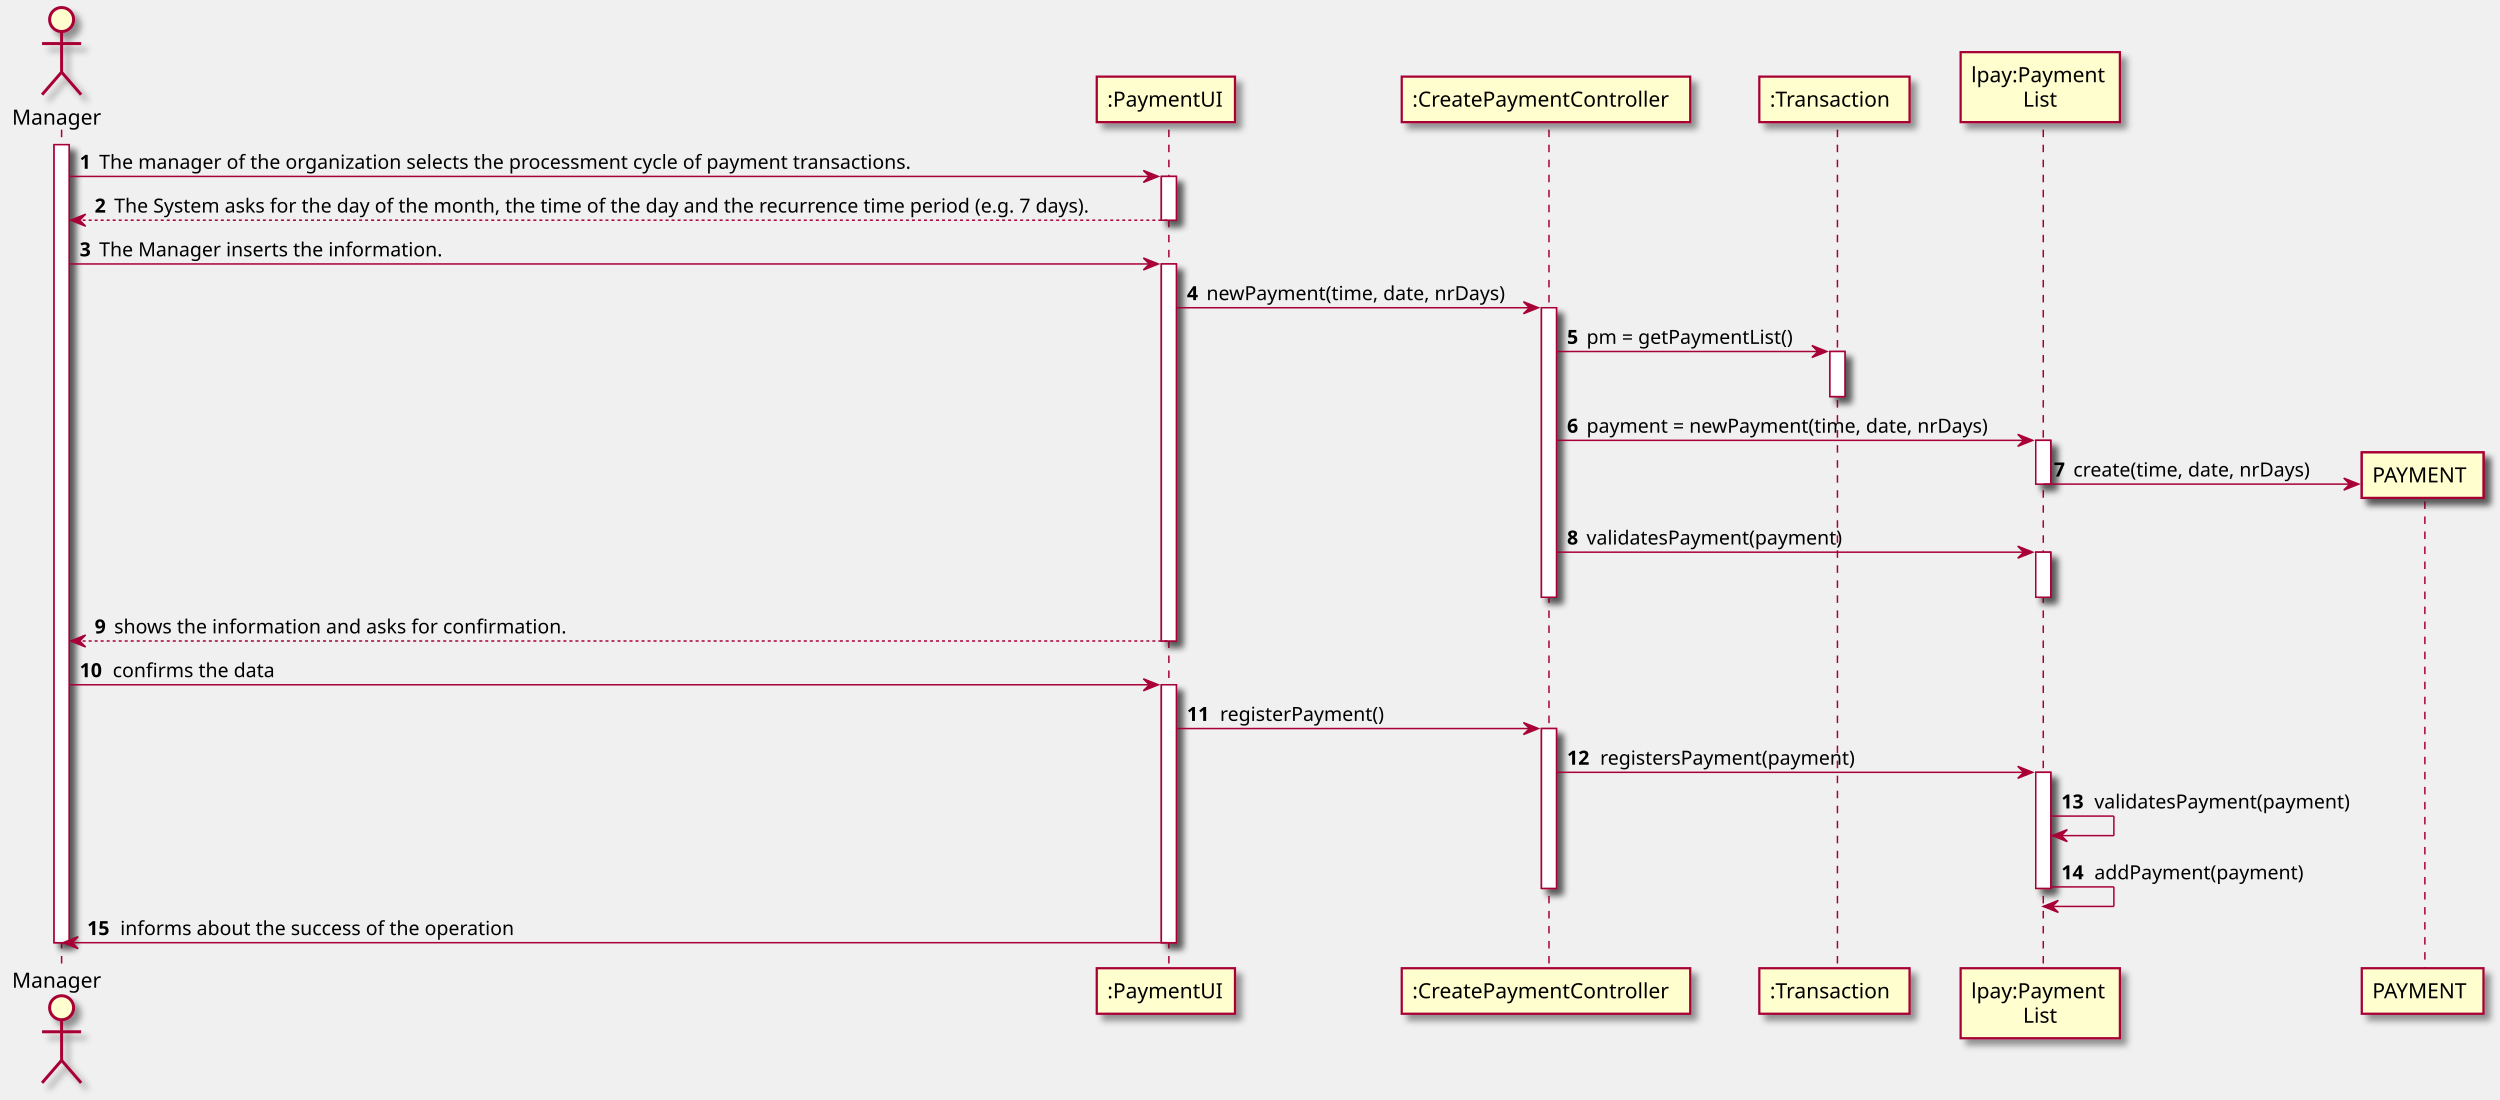
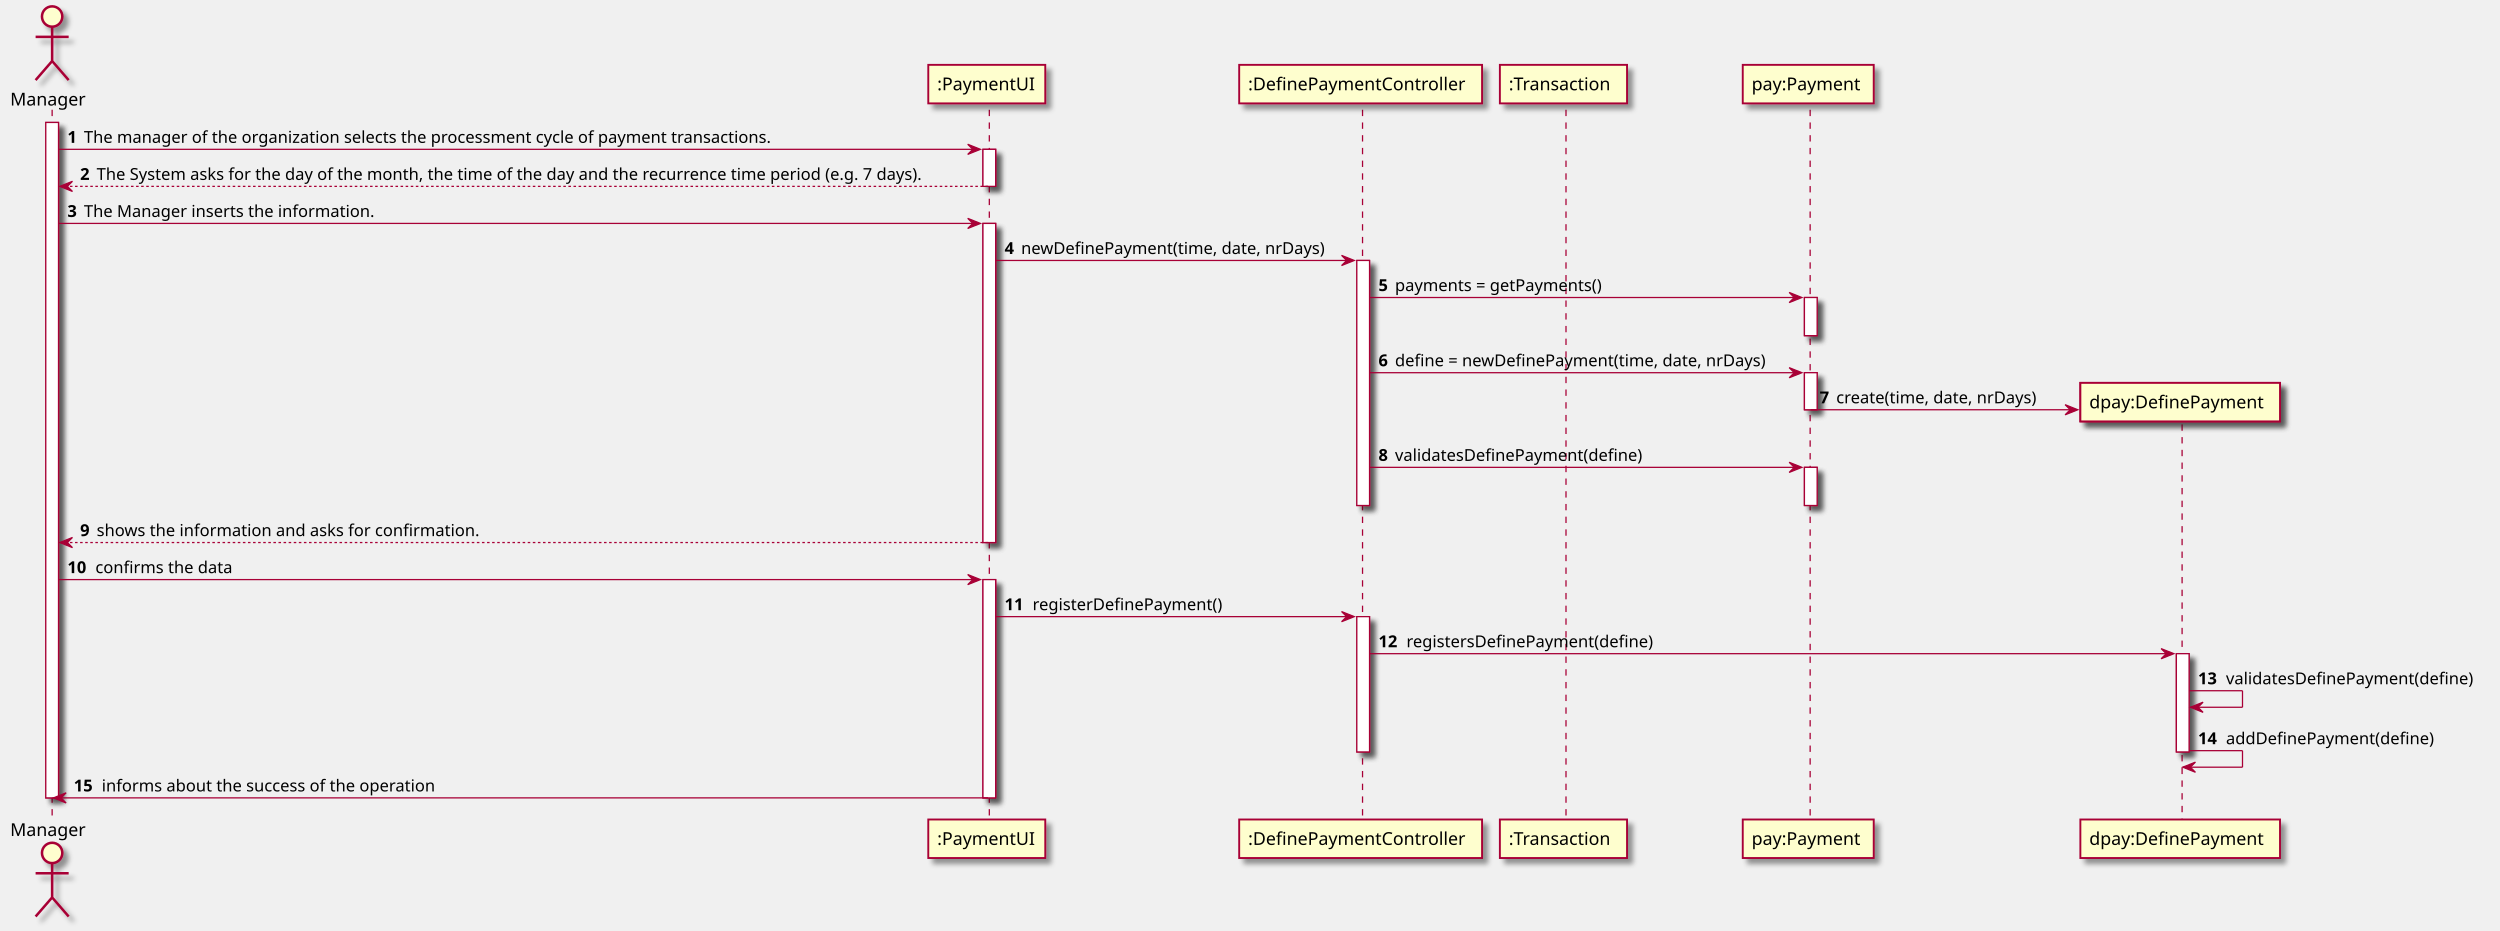
- <svg xmlns="http://www.w3.org/2000/svg" contentScriptType="application/ecmascript" contentStyleType="text/css" height="732px" preserveAspectRatio="none" style="width:1664px;height:732px;" version="1.1" viewBox="0 0 1664 732" width="1664px" zoomAndPan="magnify">
+ <svg xmlns="http://www.w3.org/2000/svg" contentScriptType="application/ecmascript" contentStyleType="text/css" height="732px" preserveAspectRatio="none" style="width:1966px;height:732px;" version="1.1" viewBox="0 0 1966 732" width="1966px" zoomAndPan="magnify">
  <defs>
-     <filter height="300%" id="fpm13luydpm8q" width="300%" x="-1" y="-1">
+     <filter height="300%" id="fxxuibs5i5im8" width="300%" x="-1" y="-1">
      <feGaussianBlur result="blurOut" stdDeviation="2.0" />
      <feColorMatrix in="blurOut" result="blurOut2" type="matrix" values="0 0 0 0 0 0 0 0 0 0 0 0 0 0 0 0 0 0 .4 0" />
      <feOffset dx="4.0" dy="4.0" in="blurOut2" result="blurOut3" />
      <feBlend in="SourceGraphic" in2="blurOut3" mode="normal" />
    </filter>
  </defs>
  <g>
-     <rect fill="#FFFFFF" filter="url(#fpm13luydpm8q)" height="531.156" style="stroke: #A80036; stroke-width: 1.0;" width="10" x="36" y="96.297" />
-     <rect fill="#FFFFFF" filter="url(#fpm13luydpm8q)" height="29.133" style="stroke: #A80036; stroke-width: 1.0;" width="10" x="773" y="117.43" />
-     <rect fill="#FFFFFF" filter="url(#fpm13luydpm8q)" height="250.961" style="stroke: #A80036; stroke-width: 1.0;" width="10" x="773" y="175.695" />
-     <rect fill="#FFFFFF" filter="url(#fpm13luydpm8q)" height="171.664" style="stroke: #A80036; stroke-width: 1.0;" width="10" x="773" y="455.789" />
-     <rect fill="#FFFFFF" filter="url(#fpm13luydpm8q)" height="192.695" style="stroke: #A80036; stroke-width: 1.0;" width="10" x="1026" y="204.828" />
-     <rect fill="#FFFFFF" filter="url(#fpm13luydpm8q)" height="106.398" style="stroke: #A80036; stroke-width: 1.0;" width="10" x="1026" y="484.922" />
-     <rect fill="#FFFFFF" filter="url(#fpm13luydpm8q)" height="30" style="stroke: #A80036; stroke-width: 1.0;" width="10" x="1218" y="233.961" />
-     <rect fill="#FFFFFF" filter="url(#fpm13luydpm8q)" height="29.133" style="stroke: #A80036; stroke-width: 1.0;" width="10" x="1355" y="293.094" />
-     <rect fill="#FFFFFF" filter="url(#fpm13luydpm8q)" height="30" style="stroke: #A80036; stroke-width: 1.0;" width="10" x="1355" y="367.523" />
-     <rect fill="#FFFFFF" filter="url(#fpm13luydpm8q)" height="77.266" style="stroke: #A80036; stroke-width: 1.0;" width="10" x="1355" y="514.055" />
-     <rect fill="#FEFECE" filter="url(#fpm13luydpm8q)" height="30.297" style="stroke: #A80036; stroke-width: 1.5;" width="81" x="1572" y="301.094" />
-     <text fill="#000000" font-family="sans-serif" font-size="14" lengthAdjust="spacingAndGlyphs" textLength="67" x="1579" y="321.089">PAYMENT</text>
+     <rect fill="#FFFFFF" filter="url(#fxxuibs5i5im8)" height="531.156" style="stroke: #A80036; stroke-width: 1.0;" width="10" x="36" y="96.297" />
+     <rect fill="#FFFFFF" filter="url(#fxxuibs5i5im8)" height="29.133" style="stroke: #A80036; stroke-width: 1.0;" width="10" x="773" y="117.43" />
+     <rect fill="#FFFFFF" filter="url(#fxxuibs5i5im8)" height="250.961" style="stroke: #A80036; stroke-width: 1.0;" width="10" x="773" y="175.695" />
+     <rect fill="#FFFFFF" filter="url(#fxxuibs5i5im8)" height="171.664" style="stroke: #A80036; stroke-width: 1.0;" width="10" x="773" y="455.789" />
+     <rect fill="#FFFFFF" filter="url(#fxxuibs5i5im8)" height="192.695" style="stroke: #A80036; stroke-width: 1.0;" width="10" x="1067" y="204.828" />
+     <rect fill="#FFFFFF" filter="url(#fxxuibs5i5im8)" height="106.398" style="stroke: #A80036; stroke-width: 1.0;" width="10" x="1067" y="484.922" />
+     <rect fill="#FFFFFF" filter="url(#fxxuibs5i5im8)" height="30" style="stroke: #A80036; stroke-width: 1.0;" width="10" x="1419" y="233.961" />
+     <rect fill="#FFFFFF" filter="url(#fxxuibs5i5im8)" height="29.133" style="stroke: #A80036; stroke-width: 1.0;" width="10" x="1419" y="293.094" />
+     <rect fill="#FFFFFF" filter="url(#fxxuibs5i5im8)" height="30" style="stroke: #A80036; stroke-width: 1.0;" width="10" x="1419" y="367.523" />
+     <rect fill="#FFFFFF" filter="url(#fxxuibs5i5im8)" height="77.266" style="stroke: #A80036; stroke-width: 1.0;" width="10" x="1711.5" y="514.055" />
+     <rect fill="#FEFECE" filter="url(#fxxuibs5i5im8)" height="30.297" style="stroke: #A80036; stroke-width: 1.5;" width="157" x="1636" y="301.094" />
+     <text fill="#000000" font-family="sans-serif" font-size="14" lengthAdjust="spacingAndGlyphs" textLength="143" x="1643" y="321.089">dpay:DefinePayment</text>
    <line style="stroke: #A80036; stroke-width: 1.0; stroke-dasharray: 5.0,5.0;" x1="41" x2="41" y1="86.297" y2="645.453" />
    <line style="stroke: #A80036; stroke-width: 1.0; stroke-dasharray: 5.0,5.0;" x1="778" x2="778" y1="86.297" y2="645.453" />
-     <line style="stroke: #A80036; stroke-width: 1.0; stroke-dasharray: 5.0,5.0;" x1="1031" x2="1031" y1="86.297" y2="645.453" />
-     <line style="stroke: #A80036; stroke-width: 1.0; stroke-dasharray: 5.0,5.0;" x1="1223" x2="1223" y1="86.297" y2="645.453" />
-     <line style="stroke: #A80036; stroke-width: 1.0; stroke-dasharray: 5.0,5.0;" x1="1360" x2="1360" y1="86.297" y2="645.453" />
-     <line style="stroke: #A80036; stroke-width: 1.0; stroke-dasharray: 5.0,5.0;" x1="1614" x2="1614" y1="333.742" y2="645.453" />
+     <line style="stroke: #A80036; stroke-width: 1.0; stroke-dasharray: 5.0,5.0;" x1="1071.5" x2="1071.5" y1="86.297" y2="645.453" />
+     <line style="stroke: #A80036; stroke-width: 1.0; stroke-dasharray: 5.0,5.0;" x1="1231.5" x2="1231.5" y1="86.297" y2="645.453" />
+     <line style="stroke: #A80036; stroke-width: 1.0; stroke-dasharray: 5.0,5.0;" x1="1423.5" x2="1423.5" y1="86.297" y2="645.453" />
+     <line style="stroke: #A80036; stroke-width: 1.0; stroke-dasharray: 5.0,5.0;" x1="1716" x2="1716" y1="333.742" y2="645.453" />
    <text fill="#000000" font-family="sans-serif" font-size="14" lengthAdjust="spacingAndGlyphs" textLength="60" x="8" y="82.995">Manager</text>
-     <ellipse cx="41" cy="13" fill="#FEFECE" filter="url(#fpm13luydpm8q)" rx="8" ry="8" style="stroke: #A80036; stroke-width: 2.0;" />
-     <path d="M41,21 L41,48 M28,29 L54,29 M41,48 L28,63 M41,48 L54,63 " fill="none" filter="url(#fpm13luydpm8q)" style="stroke: #A80036; stroke-width: 2.0;" />
+     <ellipse cx="41" cy="13" fill="#FEFECE" filter="url(#fxxuibs5i5im8)" rx="8" ry="8" style="stroke: #A80036; stroke-width: 2.0;" />
+     <path d="M41,21 L41,48 M28,29 L54,29 M41,48 L28,63 M41,48 L54,63 " fill="none" filter="url(#fxxuibs5i5im8)" style="stroke: #A80036; stroke-width: 2.0;" />
    <text fill="#000000" font-family="sans-serif" font-size="14" lengthAdjust="spacingAndGlyphs" textLength="60" x="8" y="657.448">Manager</text>
-     <ellipse cx="41" cy="670.75" fill="#FEFECE" filter="url(#fpm13luydpm8q)" rx="8" ry="8" style="stroke: #A80036; stroke-width: 2.0;" />
-     <path d="M41,678.75 L41,705.75 M28,686.75 L54,686.75 M41,705.75 L28,720.75 M41,705.75 L54,720.75 " fill="none" filter="url(#fpm13luydpm8q)" style="stroke: #A80036; stroke-width: 2.0;" />
-     <rect fill="#FEFECE" filter="url(#fpm13luydpm8q)" height="30.297" style="stroke: #A80036; stroke-width: 1.5;" width="92" x="730" y="51" />
+     <ellipse cx="41" cy="670.75" fill="#FEFECE" filter="url(#fxxuibs5i5im8)" rx="8" ry="8" style="stroke: #A80036; stroke-width: 2.0;" />
+     <path d="M41,678.75 L41,705.75 M28,686.75 L54,686.75 M41,705.75 L28,720.75 M41,705.75 L54,720.75 " fill="none" filter="url(#fxxuibs5i5im8)" style="stroke: #A80036; stroke-width: 2.0;" />
+     <rect fill="#FEFECE" filter="url(#fxxuibs5i5im8)" height="30.297" style="stroke: #A80036; stroke-width: 1.5;" width="92" x="730" y="51" />
    <text fill="#000000" font-family="sans-serif" font-size="14" lengthAdjust="spacingAndGlyphs" textLength="78" x="737" y="70.995">:PaymentUI</text>
-     <rect fill="#FEFECE" filter="url(#fpm13luydpm8q)" height="30.297" style="stroke: #A80036; stroke-width: 1.5;" width="92" x="730" y="644.453" />
+     <rect fill="#FEFECE" filter="url(#fxxuibs5i5im8)" height="30.297" style="stroke: #A80036; stroke-width: 1.5;" width="92" x="730" y="644.453" />
    <text fill="#000000" font-family="sans-serif" font-size="14" lengthAdjust="spacingAndGlyphs" textLength="78" x="737" y="664.448">:PaymentUI</text>
-     <rect fill="#FEFECE" filter="url(#fpm13luydpm8q)" height="30.297" style="stroke: #A80036; stroke-width: 1.5;" width="192" x="933" y="51" />
-     <text fill="#000000" font-family="sans-serif" font-size="14" lengthAdjust="spacingAndGlyphs" textLength="178" x="940" y="70.995">:CreatePaymentController</text>
-     <rect fill="#FEFECE" filter="url(#fpm13luydpm8q)" height="30.297" style="stroke: #A80036; stroke-width: 1.5;" width="192" x="933" y="644.453" />
-     <text fill="#000000" font-family="sans-serif" font-size="14" lengthAdjust="spacingAndGlyphs" textLength="178" x="940" y="664.448">:CreatePaymentController</text>
-     <rect fill="#FEFECE" filter="url(#fpm13luydpm8q)" height="30.297" style="stroke: #A80036; stroke-width: 1.5;" width="100" x="1171" y="51" />
-     <text fill="#000000" font-family="sans-serif" font-size="14" lengthAdjust="spacingAndGlyphs" textLength="86" x="1178" y="70.995">:Transaction</text>
-     <rect fill="#FEFECE" filter="url(#fpm13luydpm8q)" height="30.297" style="stroke: #A80036; stroke-width: 1.5;" width="100" x="1171" y="644.453" />
-     <text fill="#000000" font-family="sans-serif" font-size="14" lengthAdjust="spacingAndGlyphs" textLength="86" x="1178" y="664.448">:Transaction</text>
-     <rect fill="#FEFECE" filter="url(#fpm13luydpm8q)" height="46.594" style="stroke: #A80036; stroke-width: 1.5;" width="106" x="1305" y="34.703" />
-     <text fill="#000000" font-family="sans-serif" font-size="14" lengthAdjust="spacingAndGlyphs" textLength="92" x="1312" y="54.698">lpay:Payment</text>
-     <text fill="#000000" font-family="sans-serif" font-size="14" lengthAdjust="spacingAndGlyphs" textLength="23" x="1346.5" y="70.995">List</text>
-     <rect fill="#FEFECE" filter="url(#fpm13luydpm8q)" height="46.594" style="stroke: #A80036; stroke-width: 1.5;" width="106" x="1305" y="644.453" />
-     <text fill="#000000" font-family="sans-serif" font-size="14" lengthAdjust="spacingAndGlyphs" textLength="92" x="1312" y="664.448">lpay:Payment</text>
-     <text fill="#000000" font-family="sans-serif" font-size="14" lengthAdjust="spacingAndGlyphs" textLength="23" x="1346.5" y="680.745">List</text>
-     <rect fill="#FEFECE" filter="url(#fpm13luydpm8q)" height="30.297" style="stroke: #A80036; stroke-width: 1.5;" width="81" x="1572" y="644.453" />
-     <text fill="#000000" font-family="sans-serif" font-size="14" lengthAdjust="spacingAndGlyphs" textLength="67" x="1579" y="664.448">PAYMENT</text>
-     <rect fill="#FFFFFF" filter="url(#fpm13luydpm8q)" height="531.156" style="stroke: #A80036; stroke-width: 1.0;" width="10" x="36" y="96.297" />
-     <rect fill="#FFFFFF" filter="url(#fpm13luydpm8q)" height="29.133" style="stroke: #A80036; stroke-width: 1.0;" width="10" x="773" y="117.43" />
-     <rect fill="#FFFFFF" filter="url(#fpm13luydpm8q)" height="250.961" style="stroke: #A80036; stroke-width: 1.0;" width="10" x="773" y="175.695" />
-     <rect fill="#FFFFFF" filter="url(#fpm13luydpm8q)" height="171.664" style="stroke: #A80036; stroke-width: 1.0;" width="10" x="773" y="455.789" />
-     <rect fill="#FFFFFF" filter="url(#fpm13luydpm8q)" height="192.695" style="stroke: #A80036; stroke-width: 1.0;" width="10" x="1026" y="204.828" />
-     <rect fill="#FFFFFF" filter="url(#fpm13luydpm8q)" height="106.398" style="stroke: #A80036; stroke-width: 1.0;" width="10" x="1026" y="484.922" />
-     <rect fill="#FFFFFF" filter="url(#fpm13luydpm8q)" height="30" style="stroke: #A80036; stroke-width: 1.0;" width="10" x="1218" y="233.961" />
-     <rect fill="#FFFFFF" filter="url(#fpm13luydpm8q)" height="29.133" style="stroke: #A80036; stroke-width: 1.0;" width="10" x="1355" y="293.094" />
-     <rect fill="#FFFFFF" filter="url(#fpm13luydpm8q)" height="30" style="stroke: #A80036; stroke-width: 1.0;" width="10" x="1355" y="367.523" />
-     <rect fill="#FFFFFF" filter="url(#fpm13luydpm8q)" height="77.266" style="stroke: #A80036; stroke-width: 1.0;" width="10" x="1355" y="514.055" />
+     <rect fill="#FEFECE" filter="url(#fxxuibs5i5im8)" height="30.297" style="stroke: #A80036; stroke-width: 1.5;" width="191" x="974.5" y="51" />
+     <text fill="#000000" font-family="sans-serif" font-size="14" lengthAdjust="spacingAndGlyphs" textLength="177" x="981.5" y="70.995">:DefinePaymentController</text>
+     <rect fill="#FEFECE" filter="url(#fxxuibs5i5im8)" height="30.297" style="stroke: #A80036; stroke-width: 1.5;" width="191" x="974.5" y="644.453" />
+     <text fill="#000000" font-family="sans-serif" font-size="14" lengthAdjust="spacingAndGlyphs" textLength="177" x="981.5" y="664.448">:DefinePaymentController</text>
+     <rect fill="#FEFECE" filter="url(#fxxuibs5i5im8)" height="30.297" style="stroke: #A80036; stroke-width: 1.5;" width="100" x="1179.5" y="51" />
+     <text fill="#000000" font-family="sans-serif" font-size="14" lengthAdjust="spacingAndGlyphs" textLength="86" x="1186.5" y="70.995">:Transaction</text>
+     <rect fill="#FEFECE" filter="url(#fxxuibs5i5im8)" height="30.297" style="stroke: #A80036; stroke-width: 1.5;" width="100" x="1179.5" y="644.453" />
+     <text fill="#000000" font-family="sans-serif" font-size="14" lengthAdjust="spacingAndGlyphs" textLength="86" x="1186.5" y="664.448">:Transaction</text>
+     <rect fill="#FEFECE" filter="url(#fxxuibs5i5im8)" height="30.297" style="stroke: #A80036; stroke-width: 1.5;" width="103" x="1370.5" y="51" />
+     <text fill="#000000" font-family="sans-serif" font-size="14" lengthAdjust="spacingAndGlyphs" textLength="89" x="1377.5" y="70.995">pay:Payment</text>
+     <rect fill="#FEFECE" filter="url(#fxxuibs5i5im8)" height="30.297" style="stroke: #A80036; stroke-width: 1.5;" width="103" x="1370.5" y="644.453" />
+     <text fill="#000000" font-family="sans-serif" font-size="14" lengthAdjust="spacingAndGlyphs" textLength="89" x="1377.5" y="664.448">pay:Payment</text>
+     <rect fill="#FEFECE" filter="url(#fxxuibs5i5im8)" height="30.297" style="stroke: #A80036; stroke-width: 1.5;" width="157" x="1636" y="644.453" />
+     <text fill="#000000" font-family="sans-serif" font-size="14" lengthAdjust="spacingAndGlyphs" textLength="143" x="1643" y="664.448">dpay:DefinePayment</text>
+     <rect fill="#FFFFFF" filter="url(#fxxuibs5i5im8)" height="531.156" style="stroke: #A80036; stroke-width: 1.0;" width="10" x="36" y="96.297" />
+     <rect fill="#FFFFFF" filter="url(#fxxuibs5i5im8)" height="29.133" style="stroke: #A80036; stroke-width: 1.0;" width="10" x="773" y="117.43" />
+     <rect fill="#FFFFFF" filter="url(#fxxuibs5i5im8)" height="250.961" style="stroke: #A80036; stroke-width: 1.0;" width="10" x="773" y="175.695" />
+     <rect fill="#FFFFFF" filter="url(#fxxuibs5i5im8)" height="171.664" style="stroke: #A80036; stroke-width: 1.0;" width="10" x="773" y="455.789" />
+     <rect fill="#FFFFFF" filter="url(#fxxuibs5i5im8)" height="192.695" style="stroke: #A80036; stroke-width: 1.0;" width="10" x="1067" y="204.828" />
+     <rect fill="#FFFFFF" filter="url(#fxxuibs5i5im8)" height="106.398" style="stroke: #A80036; stroke-width: 1.0;" width="10" x="1067" y="484.922" />
+     <rect fill="#FFFFFF" filter="url(#fxxuibs5i5im8)" height="30" style="stroke: #A80036; stroke-width: 1.0;" width="10" x="1419" y="233.961" />
+     <rect fill="#FFFFFF" filter="url(#fxxuibs5i5im8)" height="29.133" style="stroke: #A80036; stroke-width: 1.0;" width="10" x="1419" y="293.094" />
+     <rect fill="#FFFFFF" filter="url(#fxxuibs5i5im8)" height="30" style="stroke: #A80036; stroke-width: 1.0;" width="10" x="1419" y="367.523" />
+     <rect fill="#FFFFFF" filter="url(#fxxuibs5i5im8)" height="77.266" style="stroke: #A80036; stroke-width: 1.0;" width="10" x="1711.5" y="514.055" />
    <polygon fill="#A80036" points="761,113.43,771,117.43,761,121.43,765,117.43" style="stroke: #A80036; stroke-width: 1.0;" />
    <line style="stroke: #A80036; stroke-width: 1.0;" x1="46" x2="767" y1="117.43" y2="117.43" />
    <text fill="#000000" font-family="sans-serif" font-size="13" font-weight="bold" lengthAdjust="spacingAndGlyphs" textLength="9" x="53" y="112.364">1</text>
    <text fill="#000000" font-family="sans-serif" font-size="13" lengthAdjust="spacingAndGlyphs" textLength="571" x="66" y="112.364">The manager of the organization selects the processment cycle of payment transactions.</text>
    <polygon fill="#A80036" points="57,142.562,47,146.562,57,150.562,53,146.562" style="stroke: #A80036; stroke-width: 1.0;" />
    <line style="stroke: #A80036; stroke-width: 1.0; stroke-dasharray: 2.0,2.0;" x1="51" x2="777" y1="146.562" y2="146.562" />
    <text fill="#000000" font-family="sans-serif" font-size="13" font-weight="bold" lengthAdjust="spacingAndGlyphs" textLength="9" x="63" y="141.497">2</text>
    <text fill="#000000" font-family="sans-serif" font-size="13" lengthAdjust="spacingAndGlyphs" textLength="690" x="76" y="141.497">The System asks for the day of the month, the time of the day and the recurrence time period (e.g. 7 days).</text>
    <polygon fill="#A80036" points="761,171.695,771,175.695,761,179.695,765,175.695" style="stroke: #A80036; stroke-width: 1.0;" />
    <line style="stroke: #A80036; stroke-width: 1.0;" x1="46" x2="767" y1="175.695" y2="175.695" />
    <text fill="#000000" font-family="sans-serif" font-size="13" font-weight="bold" lengthAdjust="spacingAndGlyphs" textLength="9" x="53" y="170.629">3</text>
    <text fill="#000000" font-family="sans-serif" font-size="13" lengthAdjust="spacingAndGlyphs" textLength="236" x="66" y="170.629">The Manager inserts the information.</text>
-     <polygon fill="#A80036" points="1014,200.828,1024,204.828,1014,208.828,1018,204.828" style="stroke: #A80036; stroke-width: 1.0;" />
-     <line style="stroke: #A80036; stroke-width: 1.0;" x1="783" x2="1020" y1="204.828" y2="204.828" />
+     <polygon fill="#A80036" points="1055,200.828,1065,204.828,1055,208.828,1059,204.828" style="stroke: #A80036; stroke-width: 1.0;" />
+     <line style="stroke: #A80036; stroke-width: 1.0;" x1="783" x2="1061" y1="204.828" y2="204.828" />
    <text fill="#000000" font-family="sans-serif" font-size="13" font-weight="bold" lengthAdjust="spacingAndGlyphs" textLength="9" x="790" y="199.762">4</text>
-     <text fill="#000000" font-family="sans-serif" font-size="13" lengthAdjust="spacingAndGlyphs" textLength="211" x="803" y="199.762">newPayment(time, date, nrDays)</text>
-     <polygon fill="#A80036" points="1206,229.961,1216,233.961,1206,237.961,1210,233.961" style="stroke: #A80036; stroke-width: 1.0;" />
-     <line style="stroke: #A80036; stroke-width: 1.0;" x1="1036" x2="1212" y1="233.961" y2="233.961" />
-     <text fill="#000000" font-family="sans-serif" font-size="13" font-weight="bold" lengthAdjust="spacingAndGlyphs" textLength="9" x="1043" y="228.895">5</text>
-     <text fill="#000000" font-family="sans-serif" font-size="13" lengthAdjust="spacingAndGlyphs" textLength="150" x="1056" y="228.895">pm = getPaymentList()</text>
-     <polygon fill="#A80036" points="1343,289.094,1353,293.094,1343,297.094,1347,293.094" style="stroke: #A80036; stroke-width: 1.0;" />
-     <line style="stroke: #A80036; stroke-width: 1.0;" x1="1036" x2="1349" y1="293.094" y2="293.094" />
-     <text fill="#000000" font-family="sans-serif" font-size="13" font-weight="bold" lengthAdjust="spacingAndGlyphs" textLength="9" x="1043" y="288.028">6</text>
-     <text fill="#000000" font-family="sans-serif" font-size="13" lengthAdjust="spacingAndGlyphs" textLength="287" x="1056" y="288.028">payment = newPayment(time, date, nrDays)</text>
-     <polygon fill="#A80036" points="1560,318.227,1570,322.227,1560,326.227,1564,322.227" style="stroke: #A80036; stroke-width: 1.0;" />
-     <line style="stroke: #A80036; stroke-width: 1.0;" x1="1360" x2="1566" y1="322.227" y2="322.227" />
-     <text fill="#000000" font-family="sans-serif" font-size="13" font-weight="bold" lengthAdjust="spacingAndGlyphs" textLength="9" x="1367" y="317.161">7</text>
-     <text fill="#000000" font-family="sans-serif" font-size="13" lengthAdjust="spacingAndGlyphs" textLength="170" x="1380" y="317.161">create(time, date, nrDays)</text>
-     <rect fill="#FEFECE" filter="url(#fpm13luydpm8q)" height="30.297" style="stroke: #A80036; stroke-width: 1.5;" width="81" x="1572" y="301.094" />
-     <text fill="#000000" font-family="sans-serif" font-size="14" lengthAdjust="spacingAndGlyphs" textLength="67" x="1579" y="321.089">PAYMENT</text>
-     <polygon fill="#A80036" points="1343,363.523,1353,367.523,1343,371.523,1347,367.523" style="stroke: #A80036; stroke-width: 1.0;" />
-     <line style="stroke: #A80036; stroke-width: 1.0;" x1="1036" x2="1349" y1="367.523" y2="367.523" />
-     <text fill="#000000" font-family="sans-serif" font-size="13" font-weight="bold" lengthAdjust="spacingAndGlyphs" textLength="9" x="1043" y="362.457">8</text>
-     <text fill="#000000" font-family="sans-serif" font-size="13" lengthAdjust="spacingAndGlyphs" textLength="181" x="1056" y="362.457">validatesPayment(payment)</text>
+     <text fill="#000000" font-family="sans-serif" font-size="13" lengthAdjust="spacingAndGlyphs" textLength="252" x="803" y="199.762">newDefinePayment(time, date, nrDays)</text>
+     <polygon fill="#A80036" points="1407,229.961,1417,233.961,1407,237.961,1411,233.961" style="stroke: #A80036; stroke-width: 1.0;" />
+     <line style="stroke: #A80036; stroke-width: 1.0;" x1="1077" x2="1413" y1="233.961" y2="233.961" />
+     <text fill="#000000" font-family="sans-serif" font-size="13" font-weight="bold" lengthAdjust="spacingAndGlyphs" textLength="9" x="1084" y="228.895">5</text>
+     <text fill="#000000" font-family="sans-serif" font-size="13" lengthAdjust="spacingAndGlyphs" textLength="178" x="1097" y="228.895">payments = getPayments()</text>
+     <polygon fill="#A80036" points="1407,289.094,1417,293.094,1407,297.094,1411,293.094" style="stroke: #A80036; stroke-width: 1.0;" />
+     <line style="stroke: #A80036; stroke-width: 1.0;" x1="1077" x2="1413" y1="293.094" y2="293.094" />
+     <text fill="#000000" font-family="sans-serif" font-size="13" font-weight="bold" lengthAdjust="spacingAndGlyphs" textLength="9" x="1084" y="288.028">6</text>
+     <text fill="#000000" font-family="sans-serif" font-size="13" lengthAdjust="spacingAndGlyphs" textLength="310" x="1097" y="288.028">define = newDefinePayment(time, date, nrDays)</text>
+     <polygon fill="#A80036" points="1624,318.227,1634,322.227,1624,326.227,1628,322.227" style="stroke: #A80036; stroke-width: 1.0;" />
+     <line style="stroke: #A80036; stroke-width: 1.0;" x1="1424" x2="1630" y1="322.227" y2="322.227" />
+     <text fill="#000000" font-family="sans-serif" font-size="13" font-weight="bold" lengthAdjust="spacingAndGlyphs" textLength="9" x="1431" y="317.161">7</text>
+     <text fill="#000000" font-family="sans-serif" font-size="13" lengthAdjust="spacingAndGlyphs" textLength="170" x="1444" y="317.161">create(time, date, nrDays)</text>
+     <rect fill="#FEFECE" filter="url(#fxxuibs5i5im8)" height="30.297" style="stroke: #A80036; stroke-width: 1.5;" width="157" x="1636" y="301.094" />
+     <text fill="#000000" font-family="sans-serif" font-size="14" lengthAdjust="spacingAndGlyphs" textLength="143" x="1643" y="321.089">dpay:DefinePayment</text>
+     <polygon fill="#A80036" points="1407,363.523,1417,367.523,1407,371.523,1411,367.523" style="stroke: #A80036; stroke-width: 1.0;" />
+     <line style="stroke: #A80036; stroke-width: 1.0;" x1="1077" x2="1413" y1="367.523" y2="367.523" />
+     <text fill="#000000" font-family="sans-serif" font-size="13" font-weight="bold" lengthAdjust="spacingAndGlyphs" textLength="9" x="1084" y="362.457">8</text>
+     <text fill="#000000" font-family="sans-serif" font-size="13" lengthAdjust="spacingAndGlyphs" textLength="204" x="1097" y="362.457">validatesDefinePayment(define)</text>
    <polygon fill="#A80036" points="57,422.656,47,426.656,57,430.656,53,426.656" style="stroke: #A80036; stroke-width: 1.0;" />
    <line style="stroke: #A80036; stroke-width: 1.0; stroke-dasharray: 2.0,2.0;" x1="51" x2="777" y1="426.656" y2="426.656" />
    <text fill="#000000" font-family="sans-serif" font-size="13" font-weight="bold" lengthAdjust="spacingAndGlyphs" textLength="9" x="63" y="421.59">9</text>
    <text fill="#000000" font-family="sans-serif" font-size="13" lengthAdjust="spacingAndGlyphs" textLength="311" x="76" y="421.59">shows the information and asks for confirmation.</text>
    <polygon fill="#A80036" points="761,451.789,771,455.789,761,459.789,765,455.789" style="stroke: #A80036; stroke-width: 1.0;" />
    <line style="stroke: #A80036; stroke-width: 1.0;" x1="46" x2="767" y1="455.789" y2="455.789" />
    <text fill="#000000" font-family="sans-serif" font-size="13" font-weight="bold" lengthAdjust="spacingAndGlyphs" textLength="18" x="53" y="450.723">10</text>
    <text fill="#000000" font-family="sans-serif" font-size="13" lengthAdjust="spacingAndGlyphs" textLength="113" x="75" y="450.723">confirms the data</text>
-     <polygon fill="#A80036" points="1014,480.922,1024,484.922,1014,488.922,1018,484.922" style="stroke: #A80036; stroke-width: 1.0;" />
-     <line style="stroke: #A80036; stroke-width: 1.0;" x1="783" x2="1020" y1="484.922" y2="484.922" />
+     <polygon fill="#A80036" points="1055,480.922,1065,484.922,1055,488.922,1059,484.922" style="stroke: #A80036; stroke-width: 1.0;" />
+     <line style="stroke: #A80036; stroke-width: 1.0;" x1="783" x2="1061" y1="484.922" y2="484.922" />
    <text fill="#000000" font-family="sans-serif" font-size="13" font-weight="bold" lengthAdjust="spacingAndGlyphs" textLength="18" x="790" y="479.856">11</text>
-     <text fill="#000000" font-family="sans-serif" font-size="13" lengthAdjust="spacingAndGlyphs" textLength="116" x="812" y="479.856">registerPayment()</text>
-     <polygon fill="#A80036" points="1343,510.055,1353,514.055,1343,518.055,1347,514.055" style="stroke: #A80036; stroke-width: 1.0;" />
-     <line style="stroke: #A80036; stroke-width: 1.0;" x1="1036" x2="1349" y1="514.055" y2="514.055" />
-     <text fill="#000000" font-family="sans-serif" font-size="13" font-weight="bold" lengthAdjust="spacingAndGlyphs" textLength="18" x="1043" y="508.989">12</text>
-     <text fill="#000000" font-family="sans-serif" font-size="13" lengthAdjust="spacingAndGlyphs" textLength="180" x="1065" y="508.989">registersPayment(payment)</text>
-     <line style="stroke: #A80036; stroke-width: 1.0;" x1="1365" x2="1407" y1="543.188" y2="543.188" />
-     <line style="stroke: #A80036; stroke-width: 1.0;" x1="1407" x2="1407" y1="543.188" y2="556.188" />
-     <line style="stroke: #A80036; stroke-width: 1.0;" x1="1366" x2="1407" y1="556.188" y2="556.188" />
-     <polygon fill="#A80036" points="1376,552.188,1366,556.188,1376,560.188,1372,556.188" style="stroke: #A80036; stroke-width: 1.0;" />
-     <text fill="#000000" font-family="sans-serif" font-size="13" font-weight="bold" lengthAdjust="spacingAndGlyphs" textLength="18" x="1372" y="538.122">13</text>
-     <text fill="#000000" font-family="sans-serif" font-size="13" lengthAdjust="spacingAndGlyphs" textLength="181" x="1394" y="538.122">validatesPayment(payment)</text>
-     <line style="stroke: #A80036; stroke-width: 1.0;" x1="1365" x2="1407" y1="590.32" y2="590.32" />
-     <line style="stroke: #A80036; stroke-width: 1.0;" x1="1407" x2="1407" y1="590.32" y2="603.32" />
-     <line style="stroke: #A80036; stroke-width: 1.0;" x1="1360" x2="1407" y1="603.32" y2="603.32" />
-     <polygon fill="#A80036" points="1370,599.32,1360,603.32,1370,607.32,1366,603.32" style="stroke: #A80036; stroke-width: 1.0;" />
-     <text fill="#000000" font-family="sans-serif" font-size="13" font-weight="bold" lengthAdjust="spacingAndGlyphs" textLength="18" x="1372" y="585.254">14</text>
-     <text fill="#000000" font-family="sans-serif" font-size="13" lengthAdjust="spacingAndGlyphs" textLength="148" x="1394" y="585.254">addPayment(payment)</text>
+     <text fill="#000000" font-family="sans-serif" font-size="13" lengthAdjust="spacingAndGlyphs" textLength="157" x="812" y="479.856">registerDefinePayment()</text>
+     <polygon fill="#A80036" points="1699.5,510.055,1709.5,514.055,1699.5,518.055,1703.5,514.055" style="stroke: #A80036; stroke-width: 1.0;" />
+     <line style="stroke: #A80036; stroke-width: 1.0;" x1="1077" x2="1705.5" y1="514.055" y2="514.055" />
+     <text fill="#000000" font-family="sans-serif" font-size="13" font-weight="bold" lengthAdjust="spacingAndGlyphs" textLength="18" x="1084" y="508.989">12</text>
+     <text fill="#000000" font-family="sans-serif" font-size="13" lengthAdjust="spacingAndGlyphs" textLength="203" x="1106" y="508.989">registersDefinePayment(define)</text>
+     <line style="stroke: #A80036; stroke-width: 1.0;" x1="1721.5" x2="1763.5" y1="543.188" y2="543.188" />
+     <line style="stroke: #A80036; stroke-width: 1.0;" x1="1763.5" x2="1763.5" y1="543.188" y2="556.188" />
+     <line style="stroke: #A80036; stroke-width: 1.0;" x1="1722.5" x2="1763.5" y1="556.188" y2="556.188" />
+     <polygon fill="#A80036" points="1732.5,552.188,1722.5,556.188,1732.5,560.188,1728.5,556.188" style="stroke: #A80036; stroke-width: 1.0;" />
+     <text fill="#000000" font-family="sans-serif" font-size="13" font-weight="bold" lengthAdjust="spacingAndGlyphs" textLength="18" x="1728.5" y="538.122">13</text>
+     <text fill="#000000" font-family="sans-serif" font-size="13" lengthAdjust="spacingAndGlyphs" textLength="204" x="1750.5" y="538.122">validatesDefinePayment(define)</text>
+     <line style="stroke: #A80036; stroke-width: 1.0;" x1="1721.5" x2="1763.5" y1="590.32" y2="590.32" />
+     <line style="stroke: #A80036; stroke-width: 1.0;" x1="1763.5" x2="1763.5" y1="590.32" y2="603.32" />
+     <line style="stroke: #A80036; stroke-width: 1.0;" x1="1716.5" x2="1763.5" y1="603.32" y2="603.32" />
+     <polygon fill="#A80036" points="1726.5,599.32,1716.5,603.32,1726.5,607.32,1722.5,603.32" style="stroke: #A80036; stroke-width: 1.0;" />
+     <text fill="#000000" font-family="sans-serif" font-size="13" font-weight="bold" lengthAdjust="spacingAndGlyphs" textLength="18" x="1728.5" y="585.254">14</text>
+     <text fill="#000000" font-family="sans-serif" font-size="13" lengthAdjust="spacingAndGlyphs" textLength="171" x="1750.5" y="585.254">addDefinePayment(define)</text>
    <polygon fill="#A80036" points="52,623.453,42,627.453,52,631.453,48,627.453" style="stroke: #A80036; stroke-width: 1.0;" />
    <line style="stroke: #A80036; stroke-width: 1.0;" x1="46" x2="777" y1="627.453" y2="627.453" />
    <text fill="#000000" font-family="sans-serif" font-size="13" font-weight="bold" lengthAdjust="spacingAndGlyphs" textLength="18" x="58" y="622.387">15</text>
    <text fill="#000000" font-family="sans-serif" font-size="13" lengthAdjust="spacingAndGlyphs" textLength="275" x="80" y="622.387">informs about the success of the operation</text>
  </g>
</svg>
